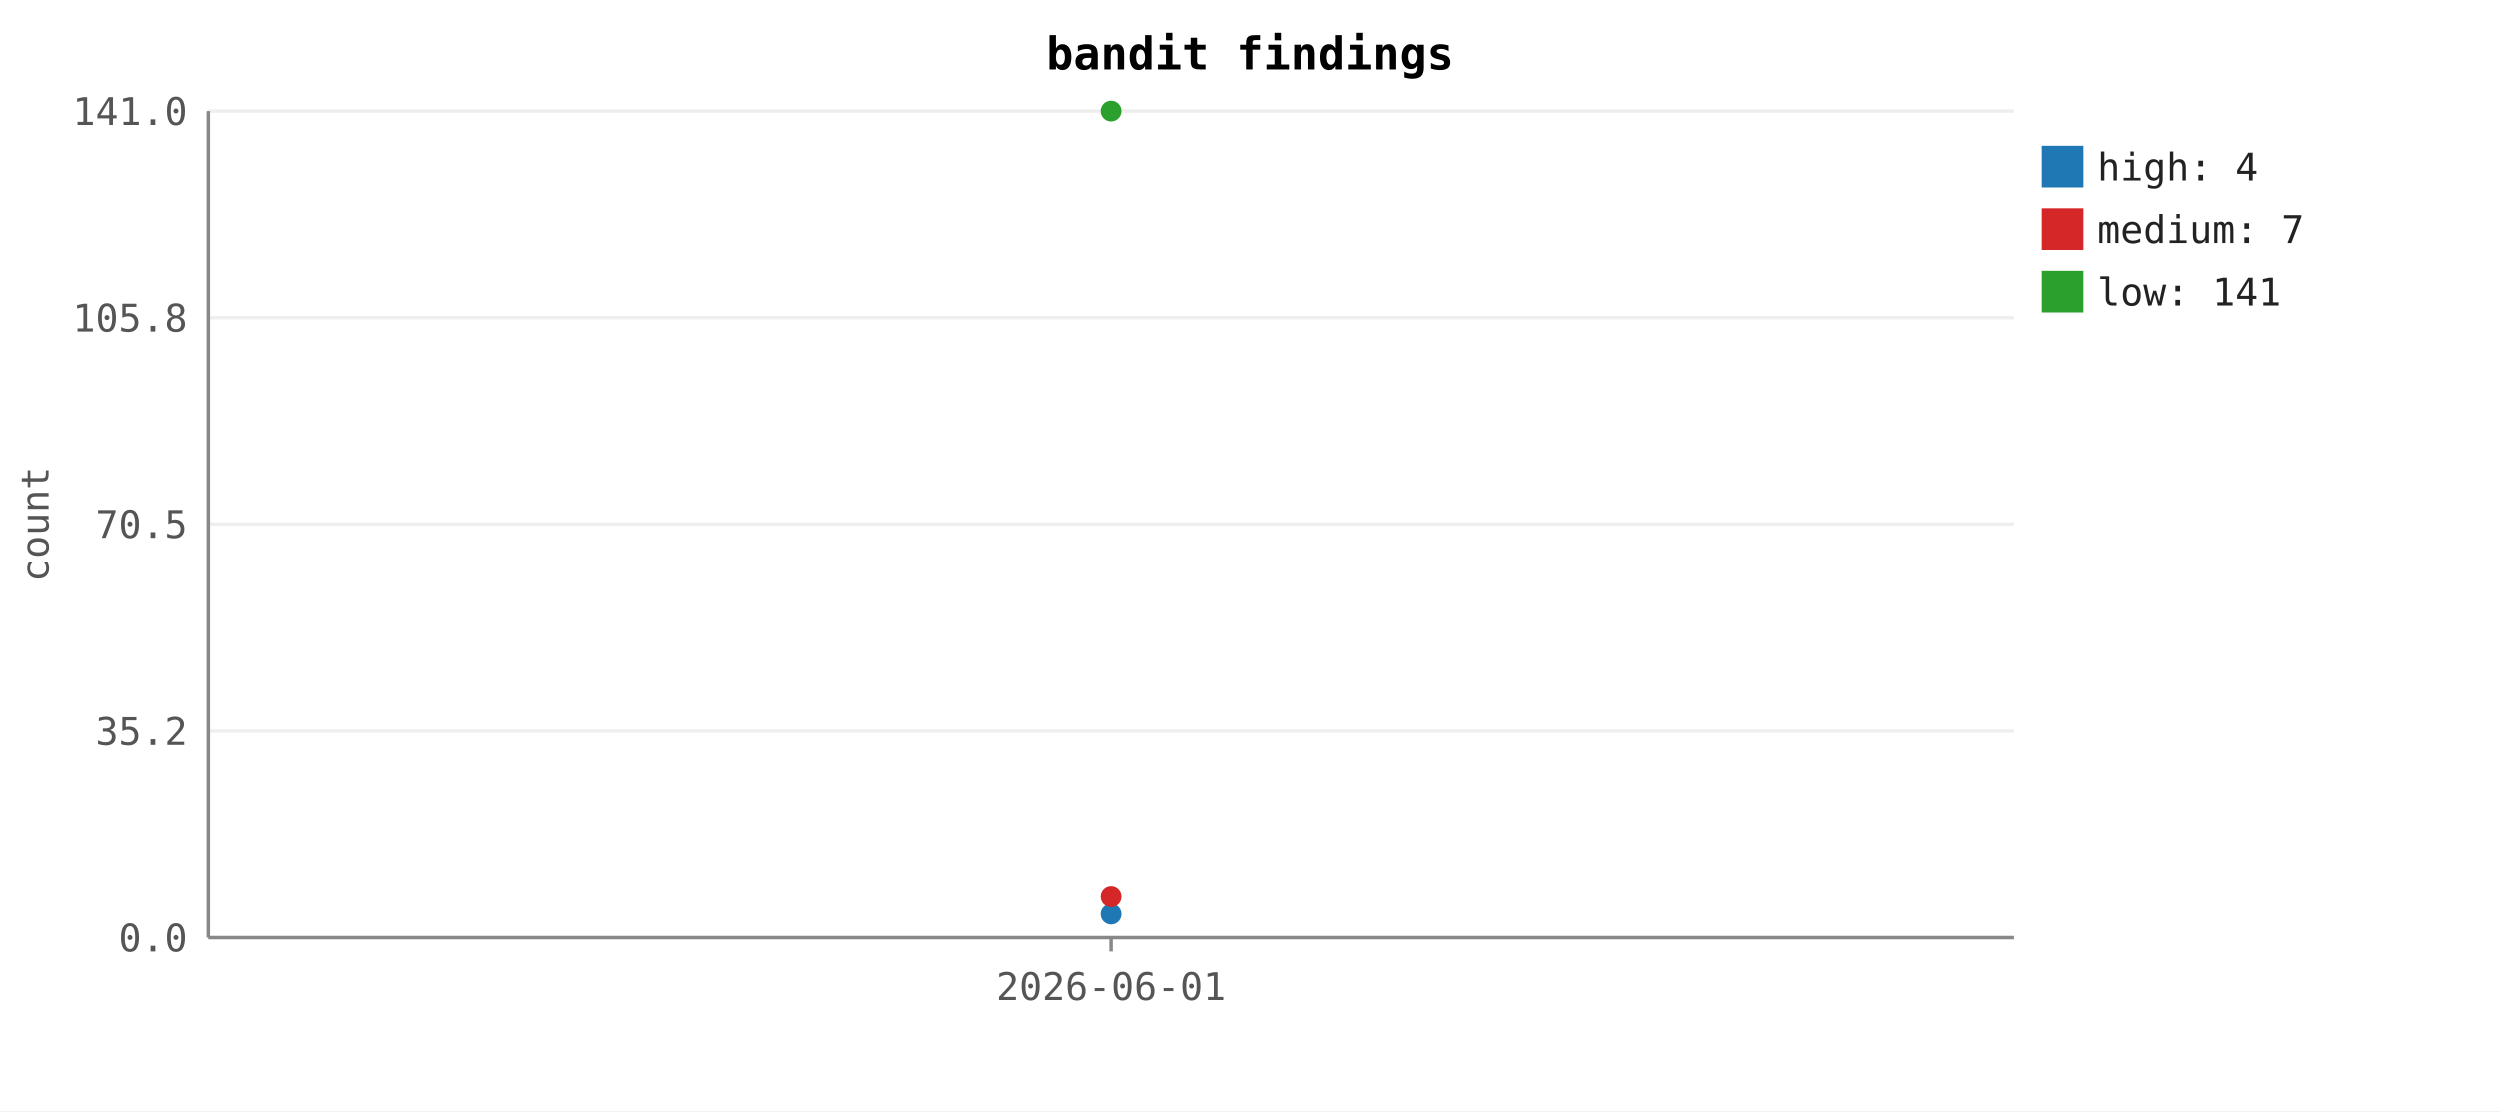
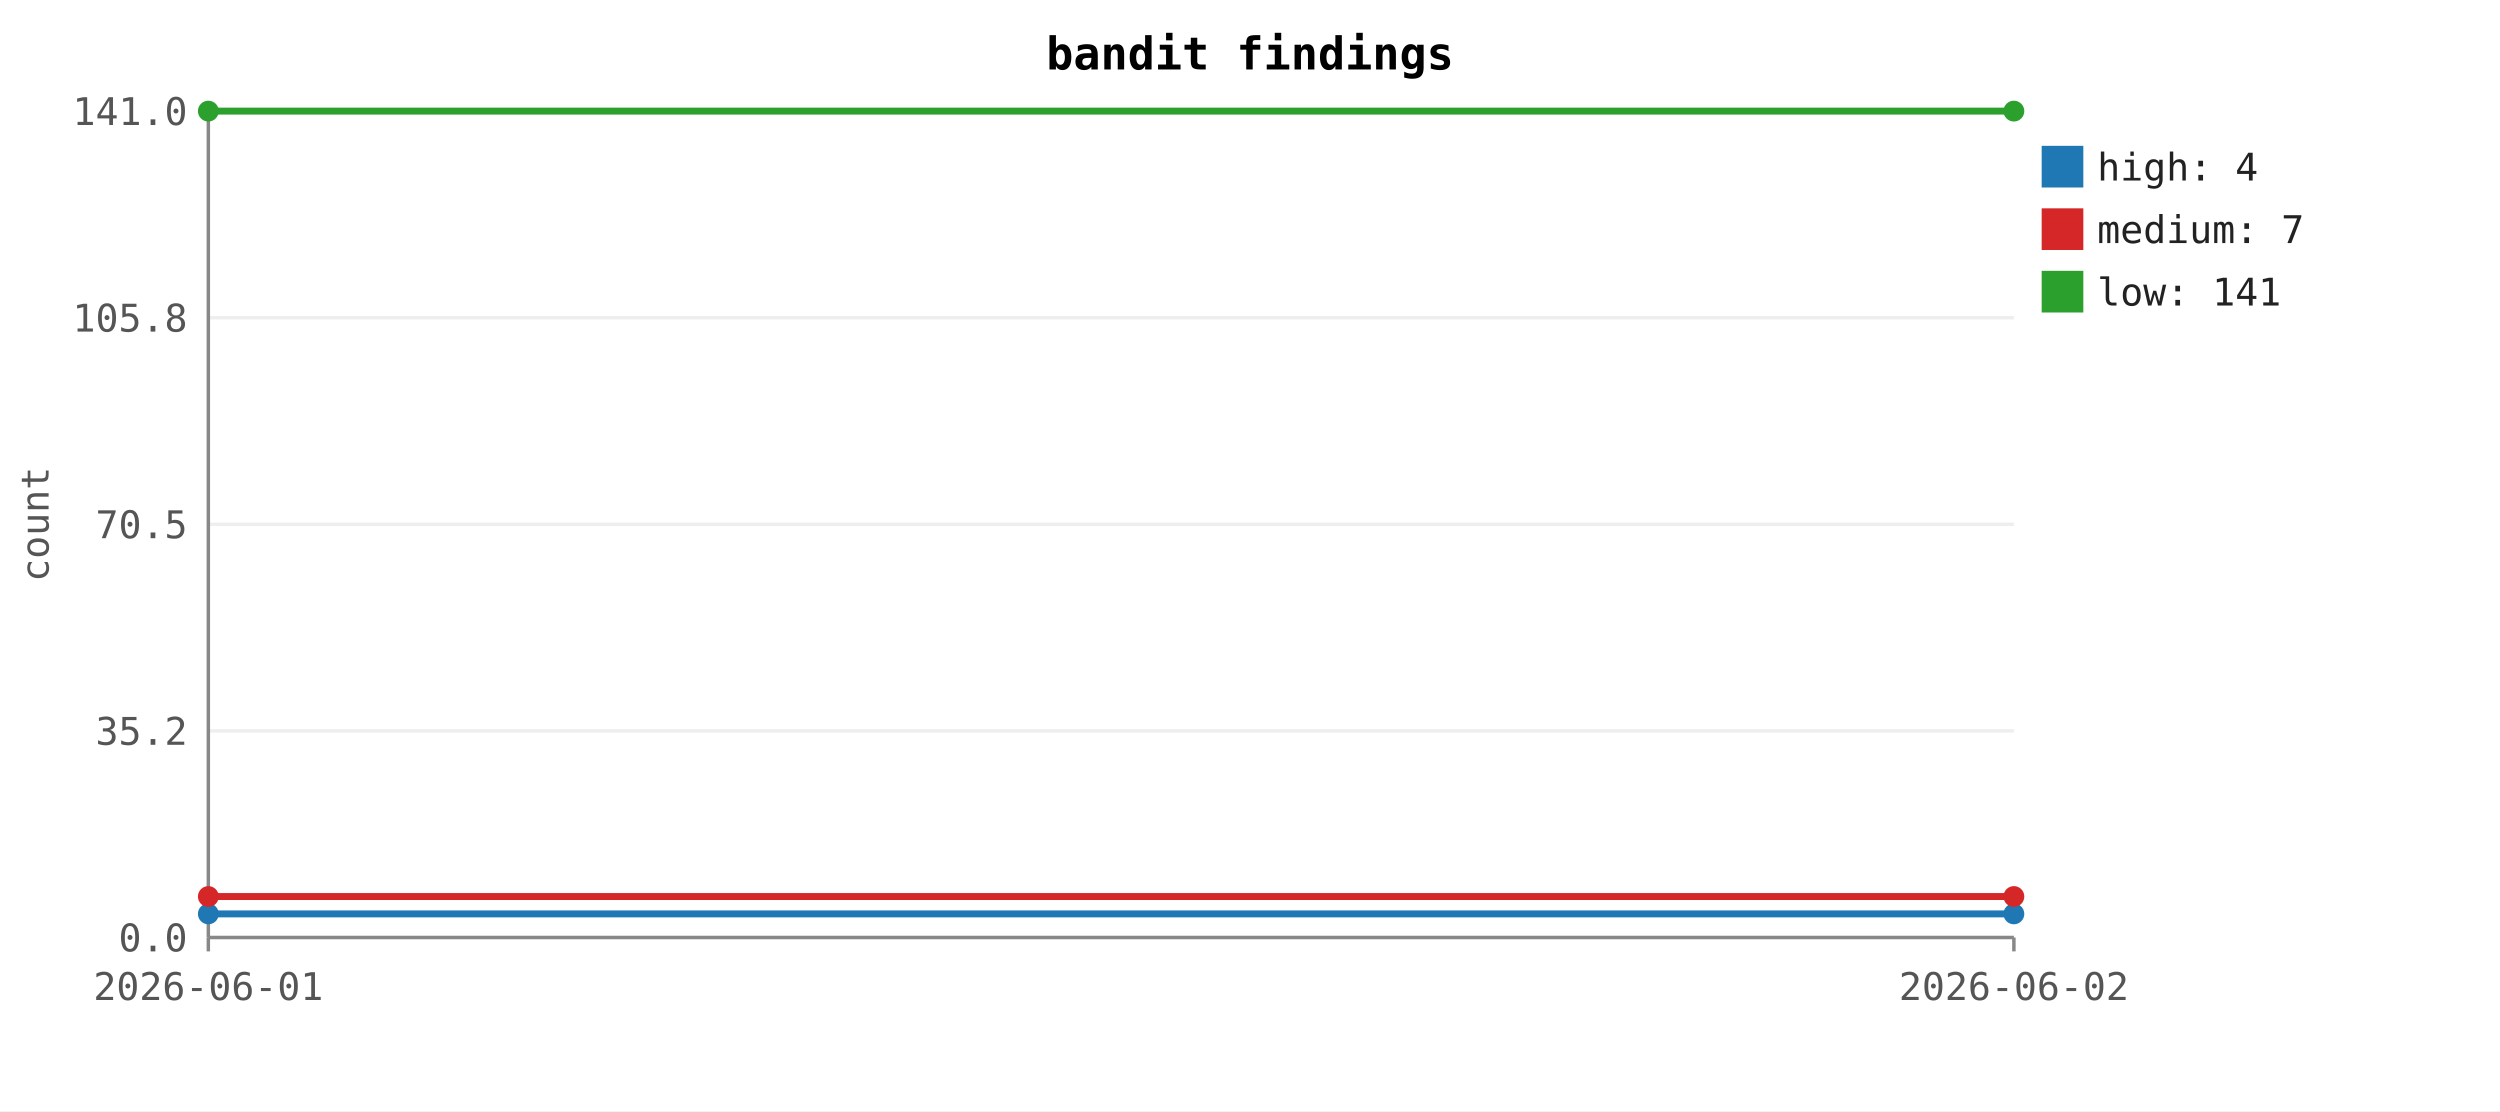
<svg xmlns="http://www.w3.org/2000/svg" viewBox="0 0 720 320" font-family="monospace" font-size="11">
  <rect width="100%" height="100%" fill="white" />
  <text x="360" y="20" text-anchor="middle" font-weight="bold" font-size="13">bandit findings</text>
  <line x1="60" y1="270.0" x2="580" y2="270.0" stroke="#eee" />
  <text x="54" y="274.0" text-anchor="end" fill="#555">0.0</text>
  <line x1="60" y1="210.5" x2="580" y2="210.5" stroke="#eee" />
  <text x="54" y="214.5" text-anchor="end" fill="#555">35.2</text>
  <line x1="60" y1="151.0" x2="580" y2="151.0" stroke="#eee" />
  <text x="54" y="155.0" text-anchor="end" fill="#555">70.5</text>
  <line x1="60" y1="91.5" x2="580" y2="91.5" stroke="#eee" />
  <text x="54" y="95.5" text-anchor="end" fill="#555">105.8</text>
  <line x1="60" y1="32.0" x2="580" y2="32.0" stroke="#eee" />
  <text x="54" y="36.0" text-anchor="end" fill="#555">141.0</text>
  <line x1="60" y1="32" x2="60" y2="270" stroke="#888" />
  <line x1="60" y1="270" x2="580" y2="270" stroke="#888" />
-   <line x1="320.0" y1="270" x2="320.0" y2="274" stroke="#888" />
-   <text x="320.0" y="288" text-anchor="middle" fill="#555">2026-06-01</text>
+   <line x1="60.0" y1="270" x2="60.0" y2="274" stroke="#888" />
+   <text x="60.0" y="288" text-anchor="middle" fill="#555">2026-06-01</text>
+   <line x1="580.0" y1="270" x2="580.0" y2="274" stroke="#888" />
+   <text x="580.0" y="288" text-anchor="middle" fill="#555">2026-06-02</text>
  <text x="14" y="151" text-anchor="middle" transform="rotate(-90 14 151)" fill="#555">count</text>
-   <circle cx="320.0" cy="263.2" r="3" fill="#1f77b4" />
+   <path d="M60.0,263.2 L580.0,263.2" fill="none" stroke="#1f77b4" stroke-width="2" />
+   <circle cx="60.0" cy="263.2" r="3" fill="#1f77b4" />
+   <circle cx="580.0" cy="263.2" r="3" fill="#1f77b4" />
  <rect x="588" y="42" width="12" height="12" fill="#1f77b4" />
  <text x="604" y="52" fill="#222">high: 4</text>
-   <circle cx="320.0" cy="258.2" r="3" fill="#d62728" />
+   <path d="M60.0,258.2 L580.0,258.2" fill="none" stroke="#d62728" stroke-width="2" />
+   <circle cx="60.0" cy="258.2" r="3" fill="#d62728" />
+   <circle cx="580.0" cy="258.2" r="3" fill="#d62728" />
  <rect x="588" y="60" width="12" height="12" fill="#d62728" />
  <text x="604" y="70" fill="#222">medium: 7</text>
-   <circle cx="320.0" cy="32.0" r="3" fill="#2ca02c" />
+   <path d="M60.0,32.0 L580.0,32.0" fill="none" stroke="#2ca02c" stroke-width="2" />
+   <circle cx="60.0" cy="32.0" r="3" fill="#2ca02c" />
+   <circle cx="580.0" cy="32.0" r="3" fill="#2ca02c" />
  <rect x="588" y="78" width="12" height="12" fill="#2ca02c" />
  <text x="604" y="88" fill="#222">low: 141</text>
</svg>
